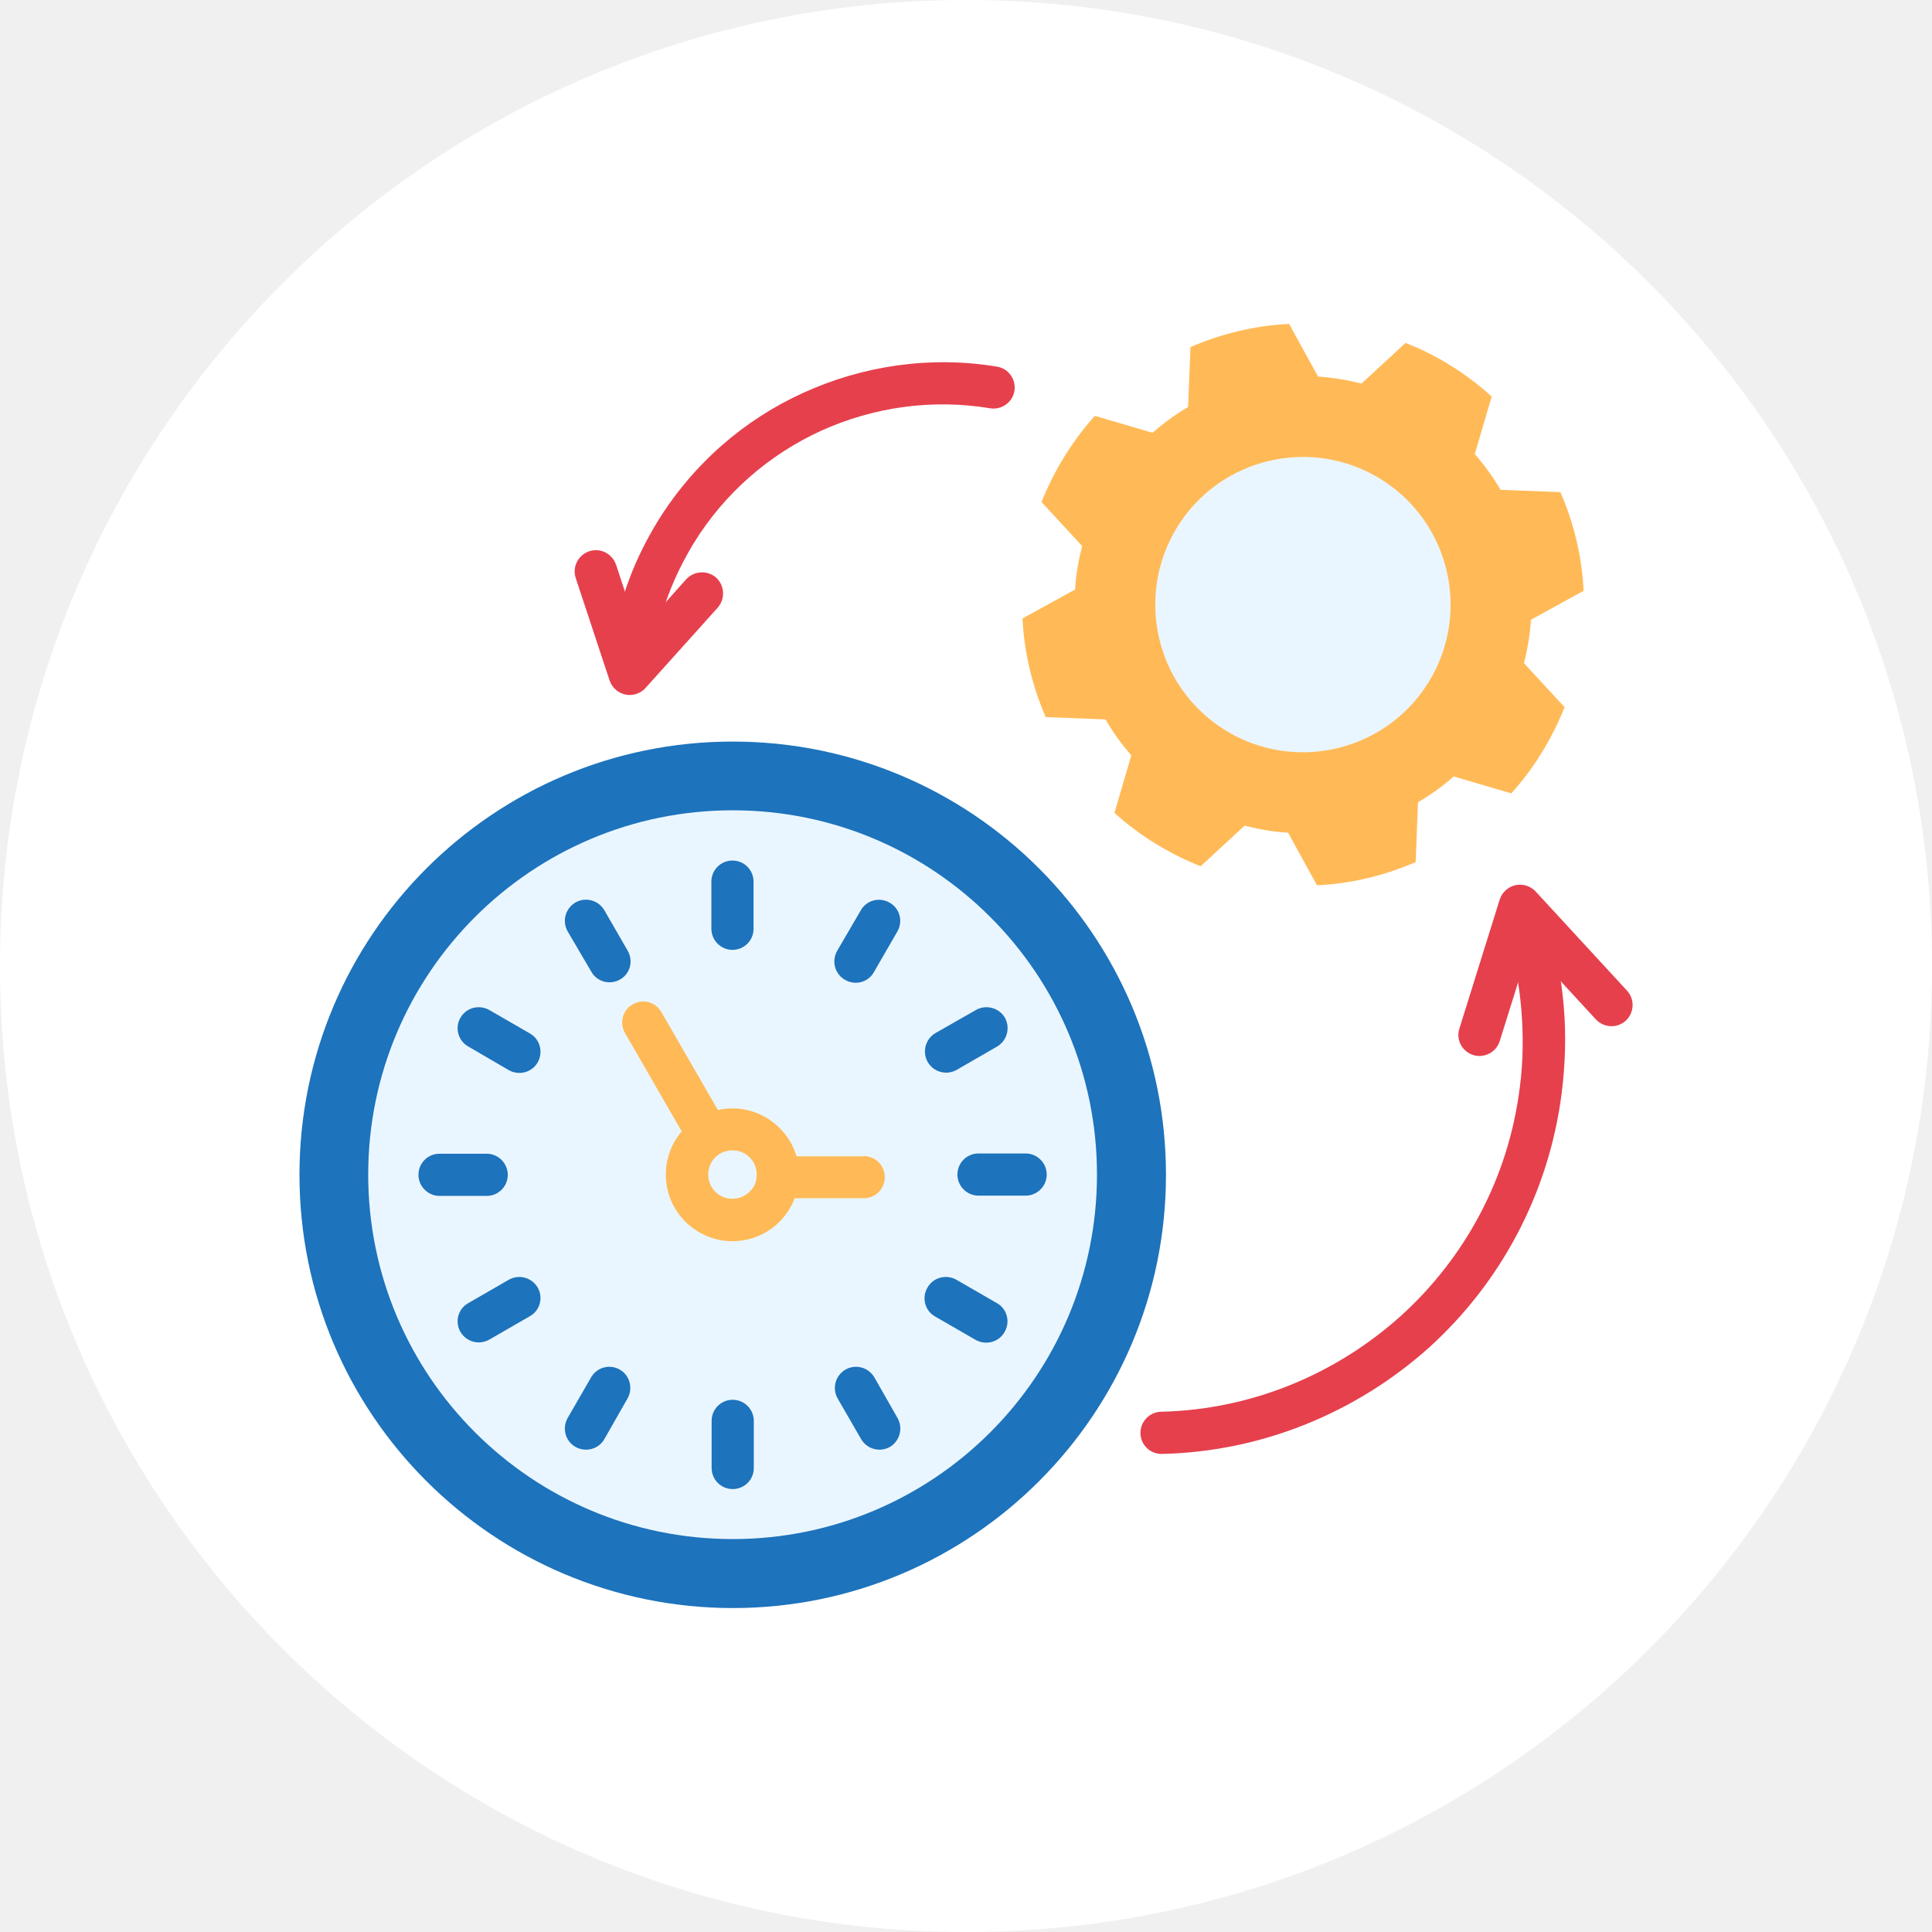
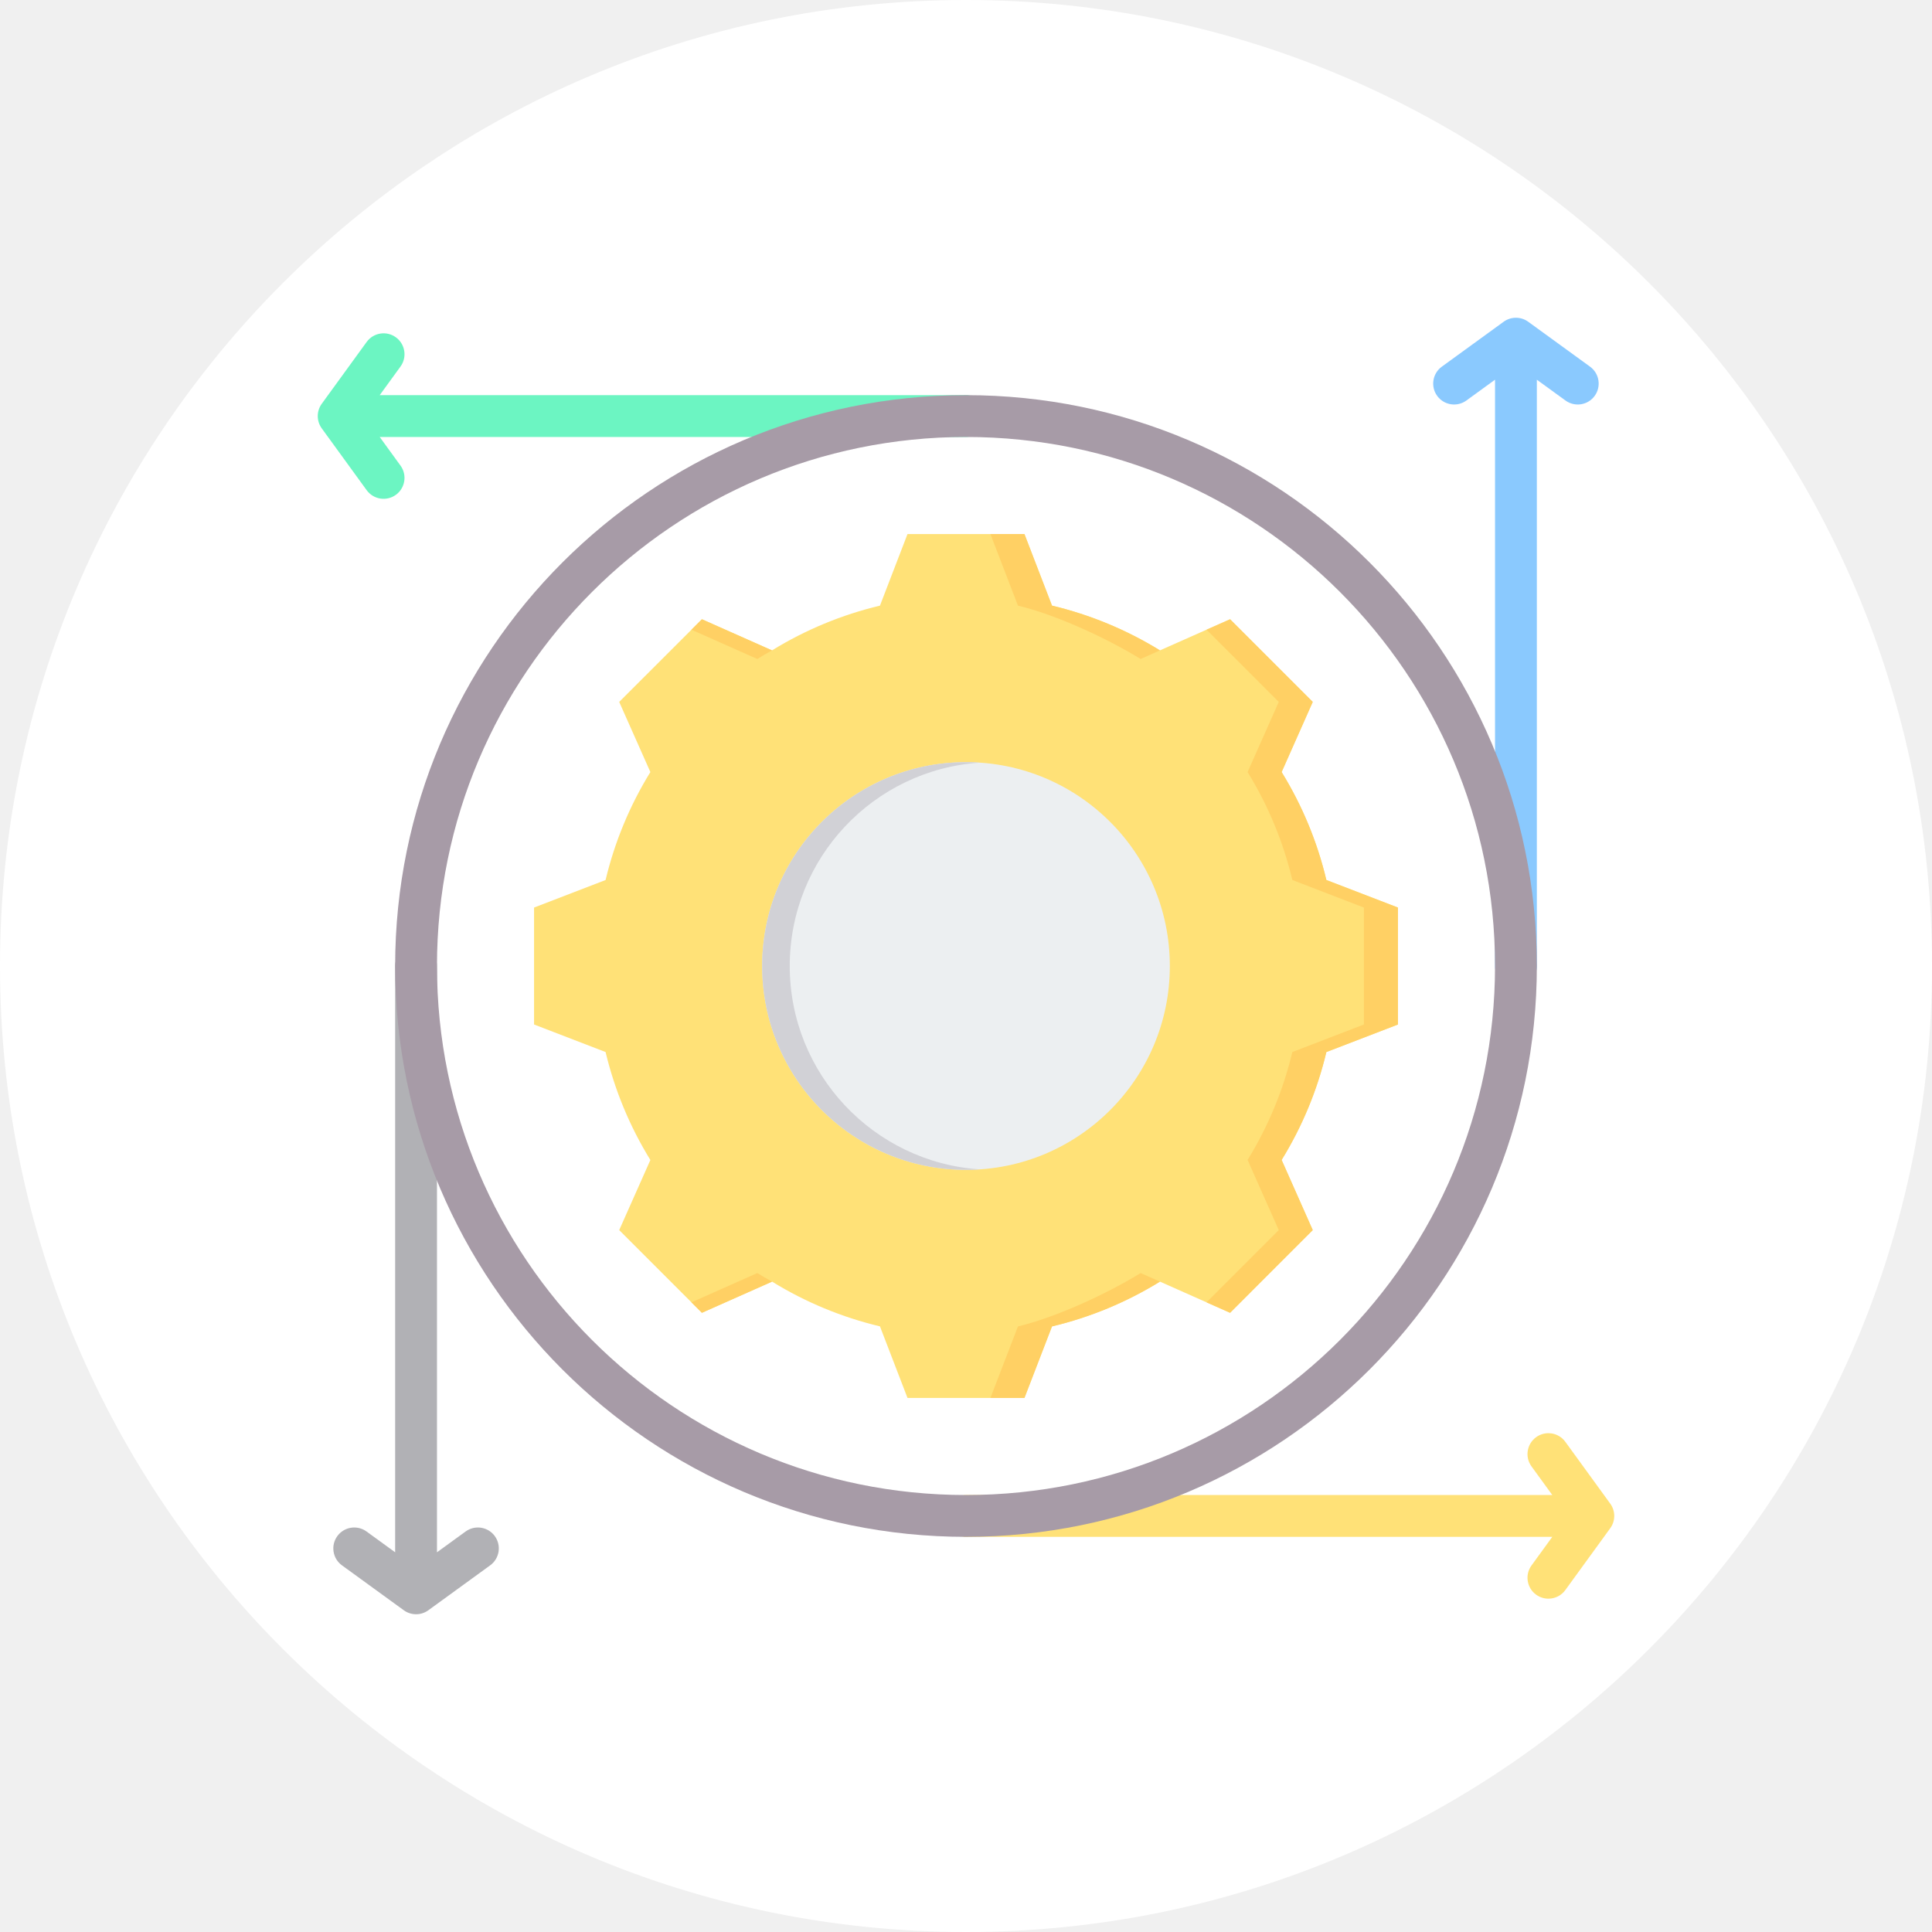
- <svg xmlns="http://www.w3.org/2000/svg" version="1.1" width="512" height="512" x="0" y="0" viewBox="0 0 512 512" style="enable-background:new 0 0 512 512" xml:space="preserve" class="">
-   <circle r="256" cx="256" cy="256" fill="#ffffff" shape="circle" />
-   <g transform="matrix(0.69,0,0,0.69,79.36307,79.36001)">
-     <path fill="#1d73bc" fill-rule="evenodd" d="M166.4 169.8c91.9 0 166.4 74.5 166.4 166.4s-74.5 166.4-166.4 166.4C74.5 502.5 0 428.1 0 336.2s74.5-166.4 166.4-166.4z" clip-rule="evenodd" opacity="1" data-original="#006694" class="" />
-     <path fill="#eaf6ff" fill-rule="evenodd" d="M166.4 196.2c77.3 0 139.9 62.7 139.9 139.9 0 77.3-62.6 140-139.9 140s-140-62.7-140-140c0-77.2 62.7-139.9 140-139.9z" clip-rule="evenodd" opacity="1" data-original="#eaf6ff" class="" />
-     <path fill="#1d73bc" d="M64.8 286.9c-3.9-2.2-5.2-7.2-3-11 2.2-3.9 7.2-5.2 11.1-3l15.6 9c3.9 2.2 5.2 7.2 3 11.1s-7.2 5.2-11.1 3zm38.2-44.2c-2.2-3.9-.9-8.8 3-11.1 3.9-2.2 8.8-.9 11.1 3l9 15.6c2.2 3.9.9 8.8-3 11s-8.8.9-11-3zm55.2-19.1c0-4.5 3.6-8.1 8.1-8.1s8.1 3.6 8.1 8.1v18.1c0 4.5-3.6 8.1-8.1 8.1s-8.1-3.7-8.1-8.1zm57.4 11c2.2-3.9 7.2-5.2 11.1-2.9 3.9 2.2 5.2 7.2 2.9 11.1l-9 15.6c-2.2 3.9-7.2 5.2-11.1 2.9-3.9-2.2-5.2-7.2-3-11.1zm44.2 38.3c3.9-2.2 8.8-.9 11.1 2.9 2.2 3.9.9 8.8-2.9 11.1l-15.6 9c-3.9 2.2-8.8.9-11.1-3-2.2-3.9-.9-8.8 2.9-11.1zm19.1 55.1c4.5 0 8.1 3.7 8.1 8.1 0 4.5-3.7 8.1-8.1 8.1h-18.1c-4.5 0-8.1-3.7-8.1-8.1 0-4.5 3.6-8.1 8.1-8.1zm-11 57.5c3.9 2.2 5.2 7.2 2.9 11.1-2.2 3.9-7.2 5.2-11.1 3l-15.6-9c-3.9-2.2-5.2-7.2-2.9-11.1 2.2-3.9 7.2-5.2 11.1-3zm-38.2 44.1c2.2 3.9.9 8.8-2.9 11.1-3.9 2.2-8.8.9-11.1-3l-9-15.6c-2.2-3.9-.9-8.8 3-11.1 3.9-2.2 8.8-.9 11.1 3zm-55.2 19.2c0 4.5-3.6 8.1-8.1 8.1s-8.1-3.6-8.1-8.1v-18.1c0-4.5 3.6-8.1 8.1-8.1s8.1 3.7 8.1 8.1zm-57.4-11.1c-2.2 3.9-7.2 5.2-11.1 3s-5.2-7.2-3-11.1l9-15.6c2.2-3.9 7.2-5.2 11-3 3.9 2.2 5.2 7.2 3 11.1zm-44.2-38.2c-3.9 2.2-8.8.9-11.1-3-2.2-3.9-.9-8.8 3-11l15.6-9c3.9-2.2 8.8-.9 11.1 3 2.2 3.9.9 8.8-3 11zm-19.1-55.2c-4.5 0-8.1-3.7-8.1-8.1 0-4.5 3.6-8.1 8.1-8.1h18.1c4.5 0 8.1 3.7 8.1 8.1 0 4.5-3.6 8.1-8.1 8.1z" opacity="1" data-original="#006694" class="" />
-     <path fill="#ffba57" d="M216.7 329c4.5 0 8.1 3.6 8.1 8.1s-3.6 8.1-8.1 8.1h-26.5c-1.3 3.4-3.3 6.5-5.8 9-4.6 4.6-11 7.5-18.1 7.5s-13.4-2.9-18.1-7.5c-4.6-4.6-7.5-11-7.5-18.1 0-6.3 2.3-12.1 6.1-16.6L125 281.7c-2.2-3.9-.9-8.8 3-11s8.8-.9 11 3l21.7 37.6c1.8-.4 3.7-.6 5.6-.6 7.1 0 13.4 2.9 18.1 7.5 3 3 5.3 6.7 6.5 10.9h25.8zm-41.1 7.7v-.6c0-2.6-1-4.9-2.7-6.6s-4-2.7-6.6-2.7-4.9 1-6.6 2.7-2.7 4-2.7 6.6 1 4.9 2.7 6.6 4 2.7 6.6 2.7 4.9-1.1 6.6-2.7c1.6-1.5 2.6-3.6 2.7-6z" opacity="1" data-original="#ffba57" />
-     <path fill="#e6404d" d="M509.9 265.5c3 3.3 2.8 8.4-.5 11.5-3.3 3-8.4 2.8-11.5-.5l-25.6-27.8-11.3 36.1c-1.3 4.3-5.9 6.7-10.2 5.4-4.3-1.4-6.7-5.9-5.3-10.2l15.5-49.6c.4-1.3 1.2-2.5 2.3-3.5 3.3-3 8.4-2.8 11.5.5z" opacity="1" data-original="#e6404d" />
-     <path fill="#e6404d" d="M331.3 443.4c-4.5.1-8.2-3.4-8.3-7.9s3.5-8.2 7.9-8.3c34.9-.8 67.3-14.5 92.1-36.8 24.4-22.1 41.3-52.6 45.7-87.8 1.3-9.9 1.4-19.8.6-29.6-.8-9.9-2.6-19.6-5.4-28.9-1.3-4.3 1.2-8.8 5.5-10.1s8.8 1.2 10.1 5.5c3.1 10.4 5.2 21.2 6.1 32.3.9 10.7.6 21.7-.8 32.9-5 39.2-23.8 73.2-50.9 97.8-27.7 24.8-63.8 40-102.6 40.9z" opacity="1" data-original="#e6404d" />
-     <path fill="#ffba57" fill-rule="evenodd" d="m457.9 37.3-6.5 22.1c3.8 4.3 7.1 8.9 9.9 13.7l23 .9c5.2 12 8.3 24.9 8.9 37.9L473 123c-.4 5.6-1.3 11.2-2.7 16.7l15.6 16.9c-2.4 6-5.3 11.8-8.8 17.5s-7.4 10.9-11.7 15.6l-22.1-6.5c-4.3 3.8-8.9 7.1-13.7 9.9l-.9 23c-12 5.2-24.9 8.3-37.9 8.9l-11.1-20.2c-5.6-.3-11.2-1.3-16.7-2.7l-16.9 15.6c-6-2.4-11.8-5.3-17.5-8.8s-10.9-7.5-15.6-11.7l6.5-22.1c-3.8-4.3-7.1-8.9-9.9-13.8l-23-.9c-5.2-12-8.3-24.9-8.9-37.9l20.2-11.1c.3-5.6 1.3-11.2 2.7-16.7L285 77.8c2.4-6 5.3-11.8 8.8-17.5 3.5-5.6 7.4-10.9 11.7-15.6l22.1 6.5c4.3-3.7 8.9-7.1 13.7-9.9l.9-23c12-5.2 24.9-8.3 37.9-8.9l11.1 20.2c5.6.4 11.2 1.3 16.7 2.7l16.9-15.6c6 2.3 11.8 5.2 17.5 8.8 5.6 3.5 10.8 7.4 15.6 11.8z" clip-rule="evenodd" opacity="1" data-original="#ffba57" />
-     <path fill="#eaf6ff" fill-rule="evenodd" d="M415.3 69c26.6 16.5 34.8 51.5 18.3 78.1s-51.5 34.8-78.1 18.3-34.8-51.4-18.3-78.1c16.5-26.6 51.5-34.8 78.1-18.3z" clip-rule="evenodd" opacity="1" data-original="#eaf6ff" class="" />
-     <g fill="#e6404d">
-       <path d="M106.1 107c-1.4-4.3.9-8.8 5.2-10.3 4.3-1.4 8.8.9 10.3 5.2l8.6 26.1 18.3-20.5c3-3.3 8.1-3.6 11.5-.7 3.3 3 3.6 8.1.7 11.5L133.1 149c-1 1.2-2.2 2-3.7 2.5-4.3 1.4-8.8-.9-10.3-5.2z" fill="#e6404d" opacity="1" data-original="#e6404d" />
-       <path d="M267.9 25.8c4.4.7 7.4 4.9 6.7 9.3s-4.9 7.4-9.3 6.7c-22.2-3.7-44.9-.5-65.1 8.7-19.6 9-36.8 23.6-48.9 43.3-3.8 6.3-7 12.8-9.5 19.4-2.6 6.8-4.4 13.7-5.6 20.7-.7 4.4-4.9 7.4-9.3 6.7s-7.4-4.9-6.7-9.3c1.4-8 3.5-16 6.4-23.7 2.8-7.6 6.5-15 10.8-22.1 13.9-22.6 33.6-39.4 56-49.6 23.2-10.6 49.2-14.3 74.5-10.1z" fill="#e6404d" opacity="1" data-original="#e6404d" />
-     </g>
+ <svg xmlns="http://www.w3.org/2000/svg" version="1.1" width="512" height="512" x="0" y="0" viewBox="0 0 510 510" style="enable-background:new 0 0 512 512" xml:space="preserve" fill-rule="evenodd" class="">
+   <circle r="255" cx="255" cy="255" fill="#ffffff" shape="circle" />
+   <g transform="matrix(0.69,0,0,0.69,79.05001,79.05)">
+     <path fill="#ffe177" d="M287.898 117.134a140.87 140.87 0 0 1 41.3 17.117l26.837-11.906 31.62 31.62-11.906 26.837a140.87 140.87 0 0 1 17.117 41.3l27.384 10.54v44.736l-27.384 10.539a140.973 140.973 0 0 1-17.117 41.281l11.906 26.837-31.62 31.639-26.837-11.925a140.945 140.945 0 0 1-41.3 17.137l-10.54 27.364h-44.736l-10.539-27.384a140.973 140.973 0 0 1-41.281-17.117l-26.837 11.925-31.639-31.639 11.925-26.817a141.39 141.39 0 0 1-17.137-41.301L89.75 277.378v-44.736l27.364-10.54a140.945 140.945 0 0 1 17.137-41.3l-11.925-26.837 31.639-31.62 26.817 11.906a141.314 141.314 0 0 1 41.301-17.117l10.539-27.384h44.736z" opacity="1" data-original="#ffe177" />
+     <path fill="#ffd064" d="m347.018 126.346 9.017-4.001 31.62 31.62-11.906 26.837a140.87 140.87 0 0 1 17.117 41.3l27.384 10.54v44.736l-27.384 10.539a140.973 140.973 0 0 1-17.117 41.281l11.906 26.837-31.62 31.639-9.017-4.001 27.638-27.638-11.926-26.837a141.002 141.002 0 0 0 17.118-41.281l27.383-10.539v-44.736l-27.383-10.54a140.9 140.9 0 0 0-17.118-41.3l11.926-26.837zm-197.055 0 4.002-4.001 26.817 11.906a123.158 123.158 0 0 0-5.601 3.299zm137.935-9.212a140.87 140.87 0 0 1 41.3 17.117l-7.397 3.299c-12.765-7.866-32.322-16.942-46.922-20.416l-10.54-27.384h13.019zM180.802 375.749l-26.837 11.925-4.002-4.001 25.218-11.203a131.72 131.72 0 0 0 5.621 3.279zm148.396 0a140.945 140.945 0 0 1-41.3 17.137l-10.54 27.364h-13.019l10.54-27.364c14.6-3.475 34.157-12.551 46.941-20.416z" opacity="1" data-original="#ffd064" />
+     <path fill="#eceff1" d="M254.992 177.017c43.075 0 77.991 34.916 77.991 77.991 0 43.059-34.916 77.975-77.991 77.975-43.059 0-77.975-34.916-77.975-77.975 0-43.075 34.916-77.991 77.975-77.991z" opacity="1" data-original="#eceff1" />
+     <path fill="#d1d1d6" d="M254.992 177.017c1.774 0 3.533.063 5.291.19-40.603 2.709-72.715 36.5-72.715 77.801 0 41.285 32.112 75.076 72.715 77.801a83.828 83.828 0 0 1-5.291.174c-43.059 0-77.975-34.916-77.975-77.975 0-43.075 34.916-77.991 77.975-77.991z" opacity="1" data-original="#d1d1d6" />
+     <path fill="#8ac9fe" d="m457.39 30.701-10.954 7.958a8.003 8.003 0 0 1-11.175-1.77 8.004 8.004 0 0 1 1.77-11.174l23.656-17.187a8.001 8.001 0 0 1 9.405 0l23.656 17.187a8.004 8.004 0 0 1 1.77 11.174 8.003 8.003 0 0 1-11.175 1.77l-10.953-7.958V255c0 4.415-3.585 8-8 8-4.416 0-8-3.585-8-8z" opacity="1" data-original="#8ac9fe" />
+     <path fill="#b1b1b5" d="m52.61 479.299 10.954-7.958a8.003 8.003 0 0 1 11.175 1.77 8.004 8.004 0 0 1-1.77 11.174l-23.656 17.187a8.001 8.001 0 0 1-9.405 0l-23.656-17.187a8.004 8.004 0 0 1-1.77-11.174 8.003 8.003 0 0 1 11.175-1.77l10.953 7.958V255c0-4.415 3.585-8 8-8 4.416 0 8 3.585 8 8z" opacity="1" data-original="#b1b1b5" />
+     <path fill="#6cf5c2" d="m30.701 52.61 7.958 10.954c2.596 3.572 1.802 8.579-1.77 11.175a8.004 8.004 0 0 1-11.174-1.77L8.528 49.313a8.001 8.001 0 0 1 0-9.405l17.187-23.656c2.595-3.572 7.602-4.365 11.174-1.77s4.366 7.603 1.77 11.175L30.701 36.61H255c4.415 0 8 3.585 8 8 0 4.416-3.585 8-8 8z" opacity="1" data-original="#6cf5c2" />
+     <path fill="#ffe177" d="M479.299 473.39H255c-4.415 0-8-3.585-8-8 0-4.416 3.585-8 8-8h224.299l-7.958-10.954c-2.596-3.572-1.802-8.579 1.77-11.175a8.004 8.004 0 0 1 11.174 1.77l17.187 23.656a8.001 8.001 0 0 1 0 9.405l-17.187 23.656c-2.595 3.572-7.602 4.365-11.174 1.77s-4.366-7.603-1.77-11.175z" opacity="1" data-original="#ffe177" />
+     <path fill="#a79ba7" d="M255 36.61c120.532 0 218.39 97.858 218.39 218.39S375.532 473.39 255 473.39 36.61 375.532 36.61 255 134.468 36.61 255 36.61zm0 16C143.298 52.61 52.61 143.298 52.61 255S143.298 457.39 255 457.39 457.39 366.702 457.39 255 366.702 52.61 255 52.61z" opacity="1" data-original="#a79ba7" />
  </g>
</svg>
